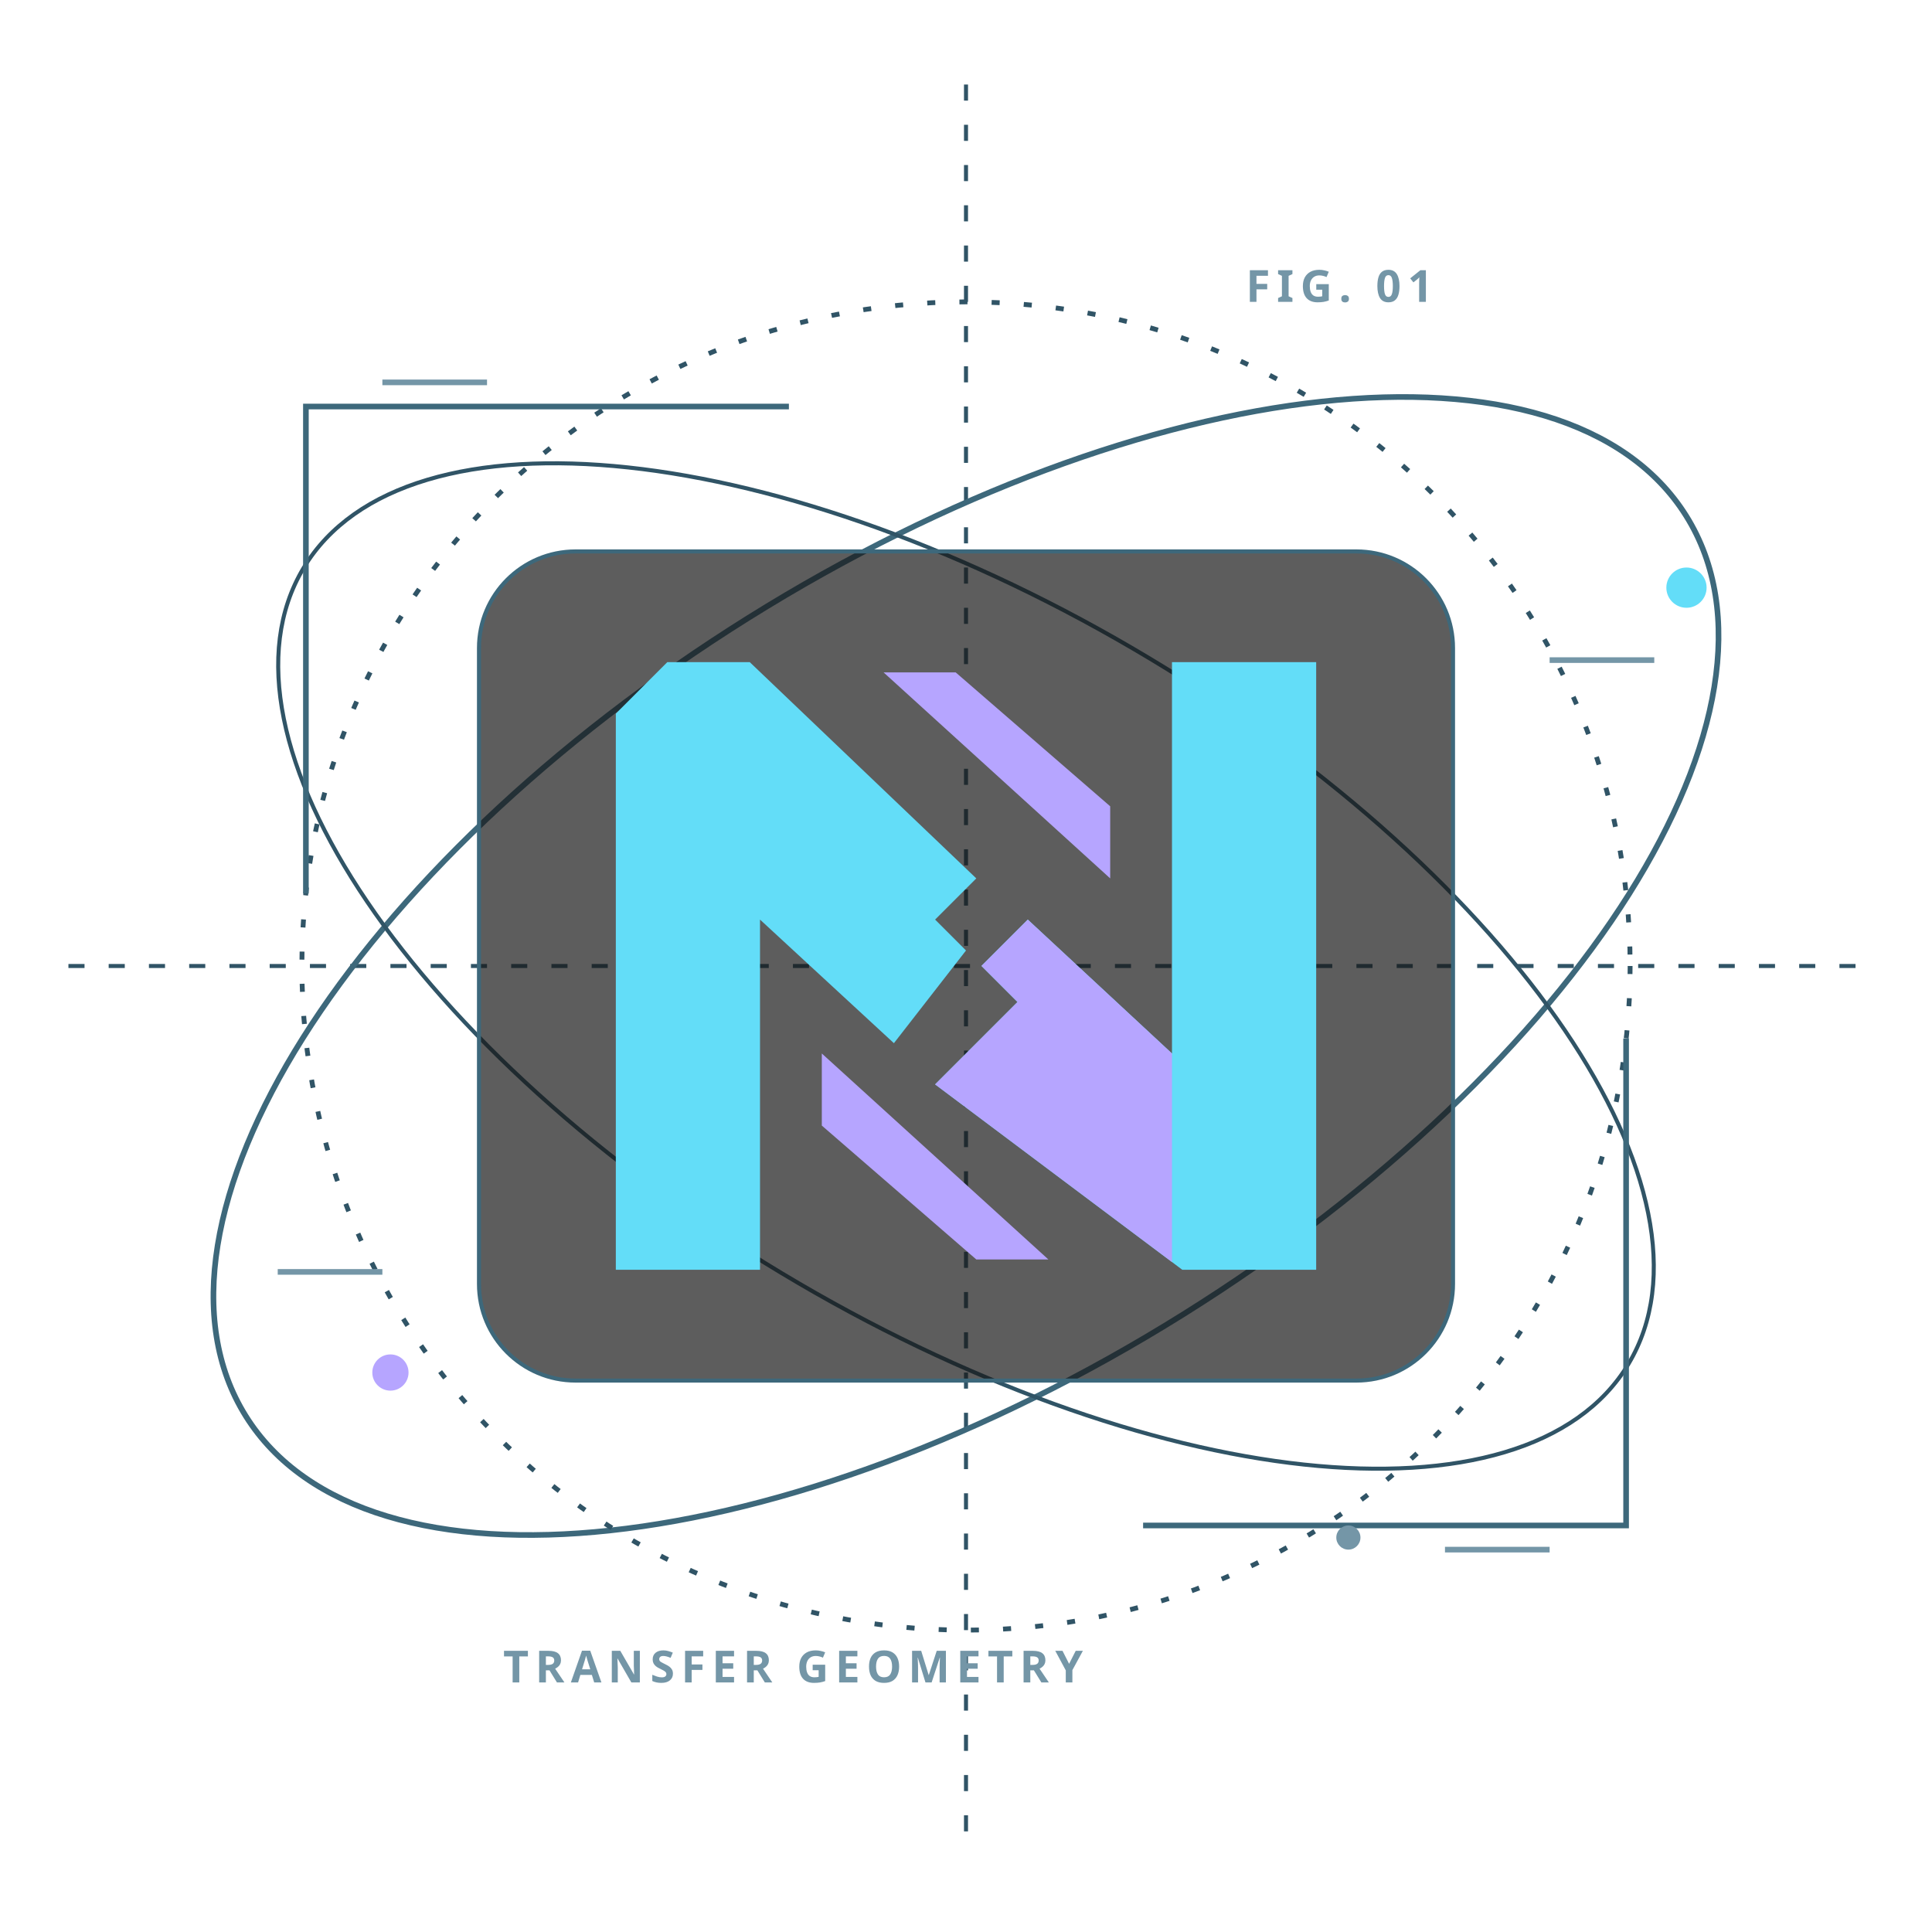
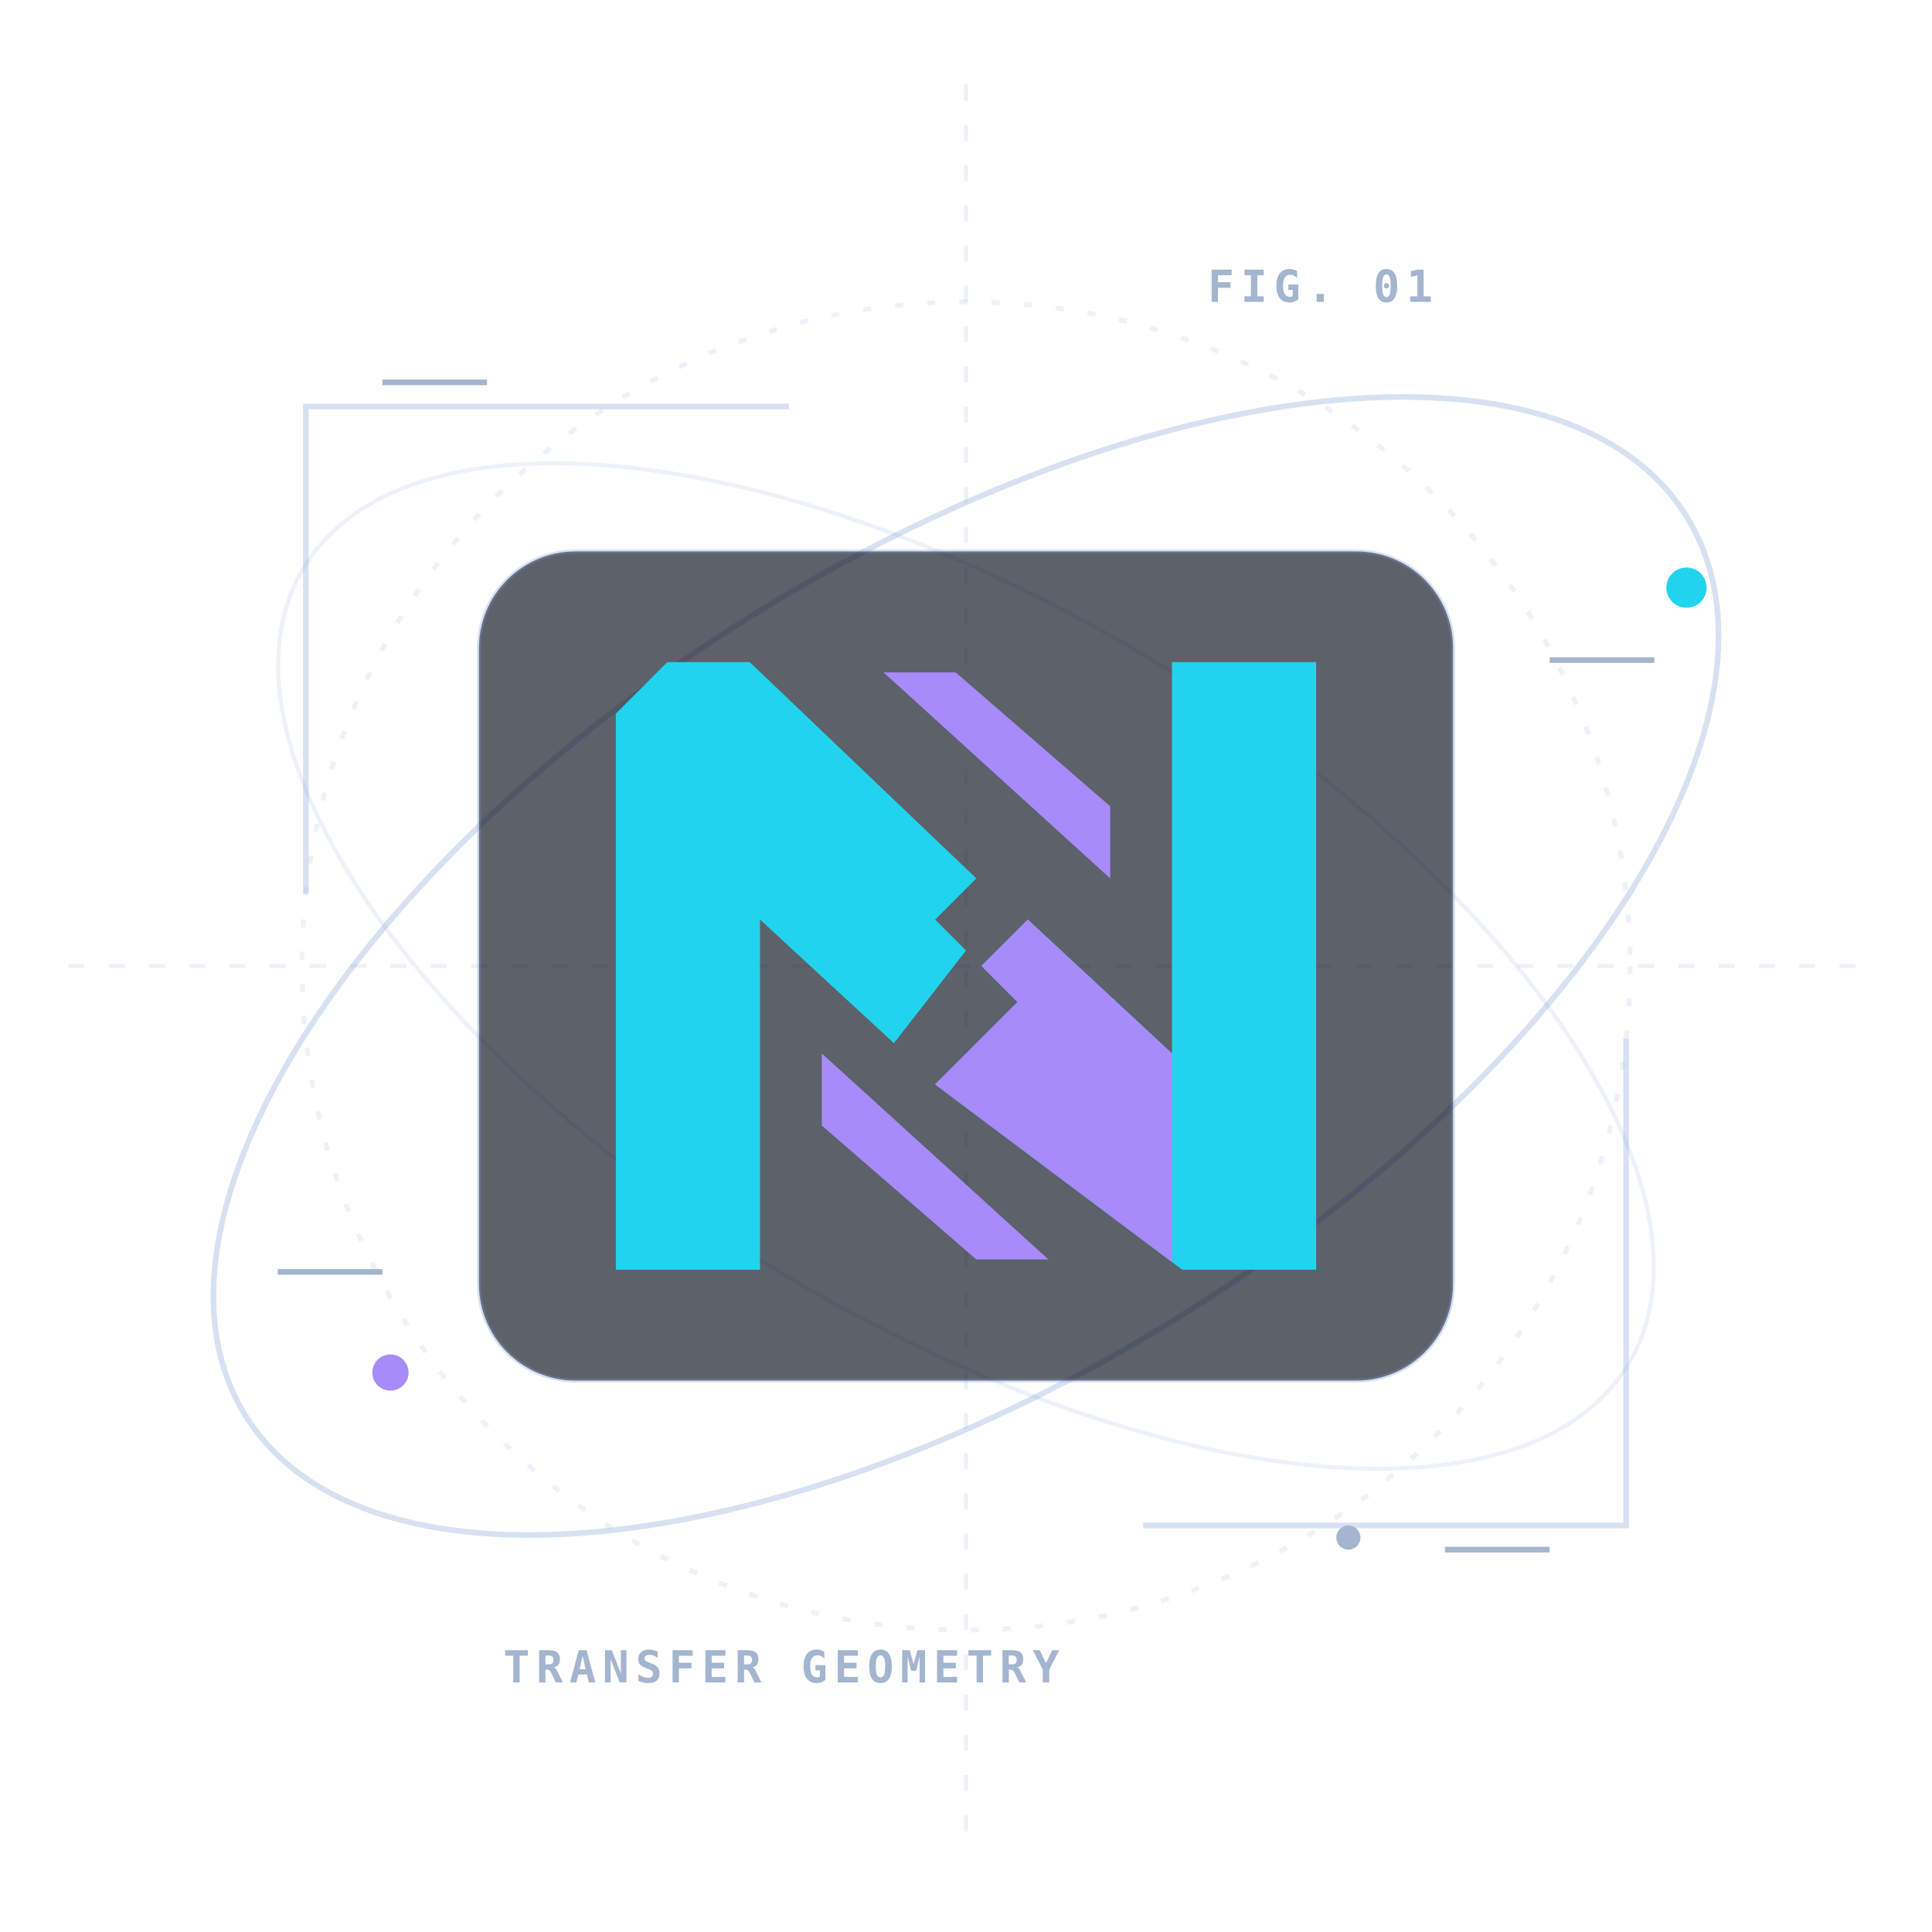
<svg xmlns="http://www.w3.org/2000/svg" viewBox="0 0 480 480" width="480" height="480" role="img" aria-labelledby="title">
  <g transform="translate(240 240) scale(1)">
-     <path d="M-223 0H223M0-219V219" fill="none" stroke="#305466" stroke-width="1" stroke-dasharray="4 6" />
-     <ellipse cx="0" cy="0" rx="211" ry="102" fill="none" stroke="#3D687B" stroke-width="1.4" transform="rotate(-32)" />
-     <ellipse cx="0" cy="0" rx="192" ry="89" fill="none" stroke="#305466" stroke-width="1" transform="rotate(31)" />
-     <circle cx="0" cy="0" r="165" fill="none" stroke="#305466" stroke-width="1.2" stroke-dasharray="2 6" />
-     <path d="M-164-18V-139H-44M164 18V139H44" fill="none" stroke="#3D687B" stroke-width="1.4" />
-     <path d="M-145-145H-119M145 145H119M-171 76H-145M145-76H171" fill="none" stroke="#7496A7" stroke-width="1.4" />
-     <circle cx="179" cy="-94" r="5" fill="#63DDF8" />
-     <circle cx="-143" cy="101" r="4.5" fill="#B6A5FF" />
-     <circle cx="95" cy="142" r="3" fill="#7496A7" />
-     <rect x="-121" y="-103" width="242" height="206" rx="24" fill="#191919" fill-opacity="0.7" stroke="#3D687B" />
+     <path d="M-223 0H223M0-219V219" fill="none" stroke="#7D9BD2" stroke-width="1" stroke-dasharray="4 6" stroke-opacity="0.14" />
+     <ellipse cx="0" cy="0" rx="211" ry="102" fill="none" stroke="#7D9BD2" stroke-width="1.4" transform="rotate(-32)" stroke-opacity="0.3" />
+     <ellipse cx="0" cy="0" rx="192" ry="89" fill="none" stroke="#7D9BD2" stroke-width="1" transform="rotate(31)" stroke-opacity="0.14" />
+     <circle cx="0" cy="0" r="165" fill="none" stroke="#7D9BD2" stroke-width="1.2" stroke-dasharray="2 6" stroke-opacity="0.14" />
+     <path d="M-164-18V-139H-44M164 18V139H44" fill="none" stroke="#7D9BD2" stroke-width="1.4" stroke-opacity="0.3" />
+     <path d="M-145-145H-119M145 145H119M-171 76H-145M145-76H171" fill="none" stroke="#A4B5CF" stroke-width="1.4" />
+     <circle cx="179" cy="-94" r="5" fill="#22D3EE" />
+     <circle cx="-143" cy="101" r="4.5" fill="#A78BFA" />
+     <circle cx="95" cy="142" r="3" fill="#A4B5CF" />
+     <rect x="-121" y="-103" width="242" height="206" rx="24" fill="#0A101D" fill-opacity="0.66" stroke="#7D9BD2" stroke-opacity="0.3" />
    <g transform="translate(-87 -75.5) scale(2.55882)">
-       <path d="M0 59V5L5 0H13L35 21L31 25L34 28L27 37L14 25V59ZM40 25L54 38V0H68V59H55L31 41L39 33L35.5 29.5Z" fill="#63DDF8" />
-       <path d="M40 25L54 38V58.25L31 41L39 33L35.5 29.5ZM20 38L42 58H35L20 45Z" fill="#B6A5FF" />
+       <path d="M0 59V5L5 0H13L35 21L31 25L34 28L27 37L14 25V59ZM40 25L54 38V0H68V59H55L31 41L39 33L35.5 29.5Z" fill="#22D3EE" />
+       <path d="M40 25L54 38V58.25L31 41L39 33L35.5 29.5ZM20 38L42 58H35L20 45Z" fill="#A78BFA" />
      <g transform="rotate(180 34 29.5)">
-         <path d="M20 38L42 58H35L20 45Z" fill="#B6A5FF" />
+         <path d="M20 38L42 58H35L20 45Z" fill="#A78BFA" />
      </g>
    </g>
-     <text x="-115" y="178" fill="#7496A7" font-family="Adwaita Mono, sans-serif" font-size="11" font-weight="600" letter-spacing="1.6" text-anchor="start">TRANSFER GEOMETRY</text>
-     <text x="116" y="-165" fill="#7496A7" font-family="Adwaita Mono, sans-serif" font-size="11" font-weight="600" letter-spacing="1.6" text-anchor="end">FIG. 01</text>
+     <text x="-115" y="178" fill="#A4B5CF" font-family="Operator Mono, monospace" font-size="11" font-weight="600" letter-spacing="1.6" text-anchor="start">TRANSFER GEOMETRY</text>
+     <text x="116" y="-165" fill="#A4B5CF" font-family="Operator Mono, monospace" font-size="11" font-weight="600" letter-spacing="1.6" text-anchor="end">FIG. 01</text>
  </g>
</svg>
